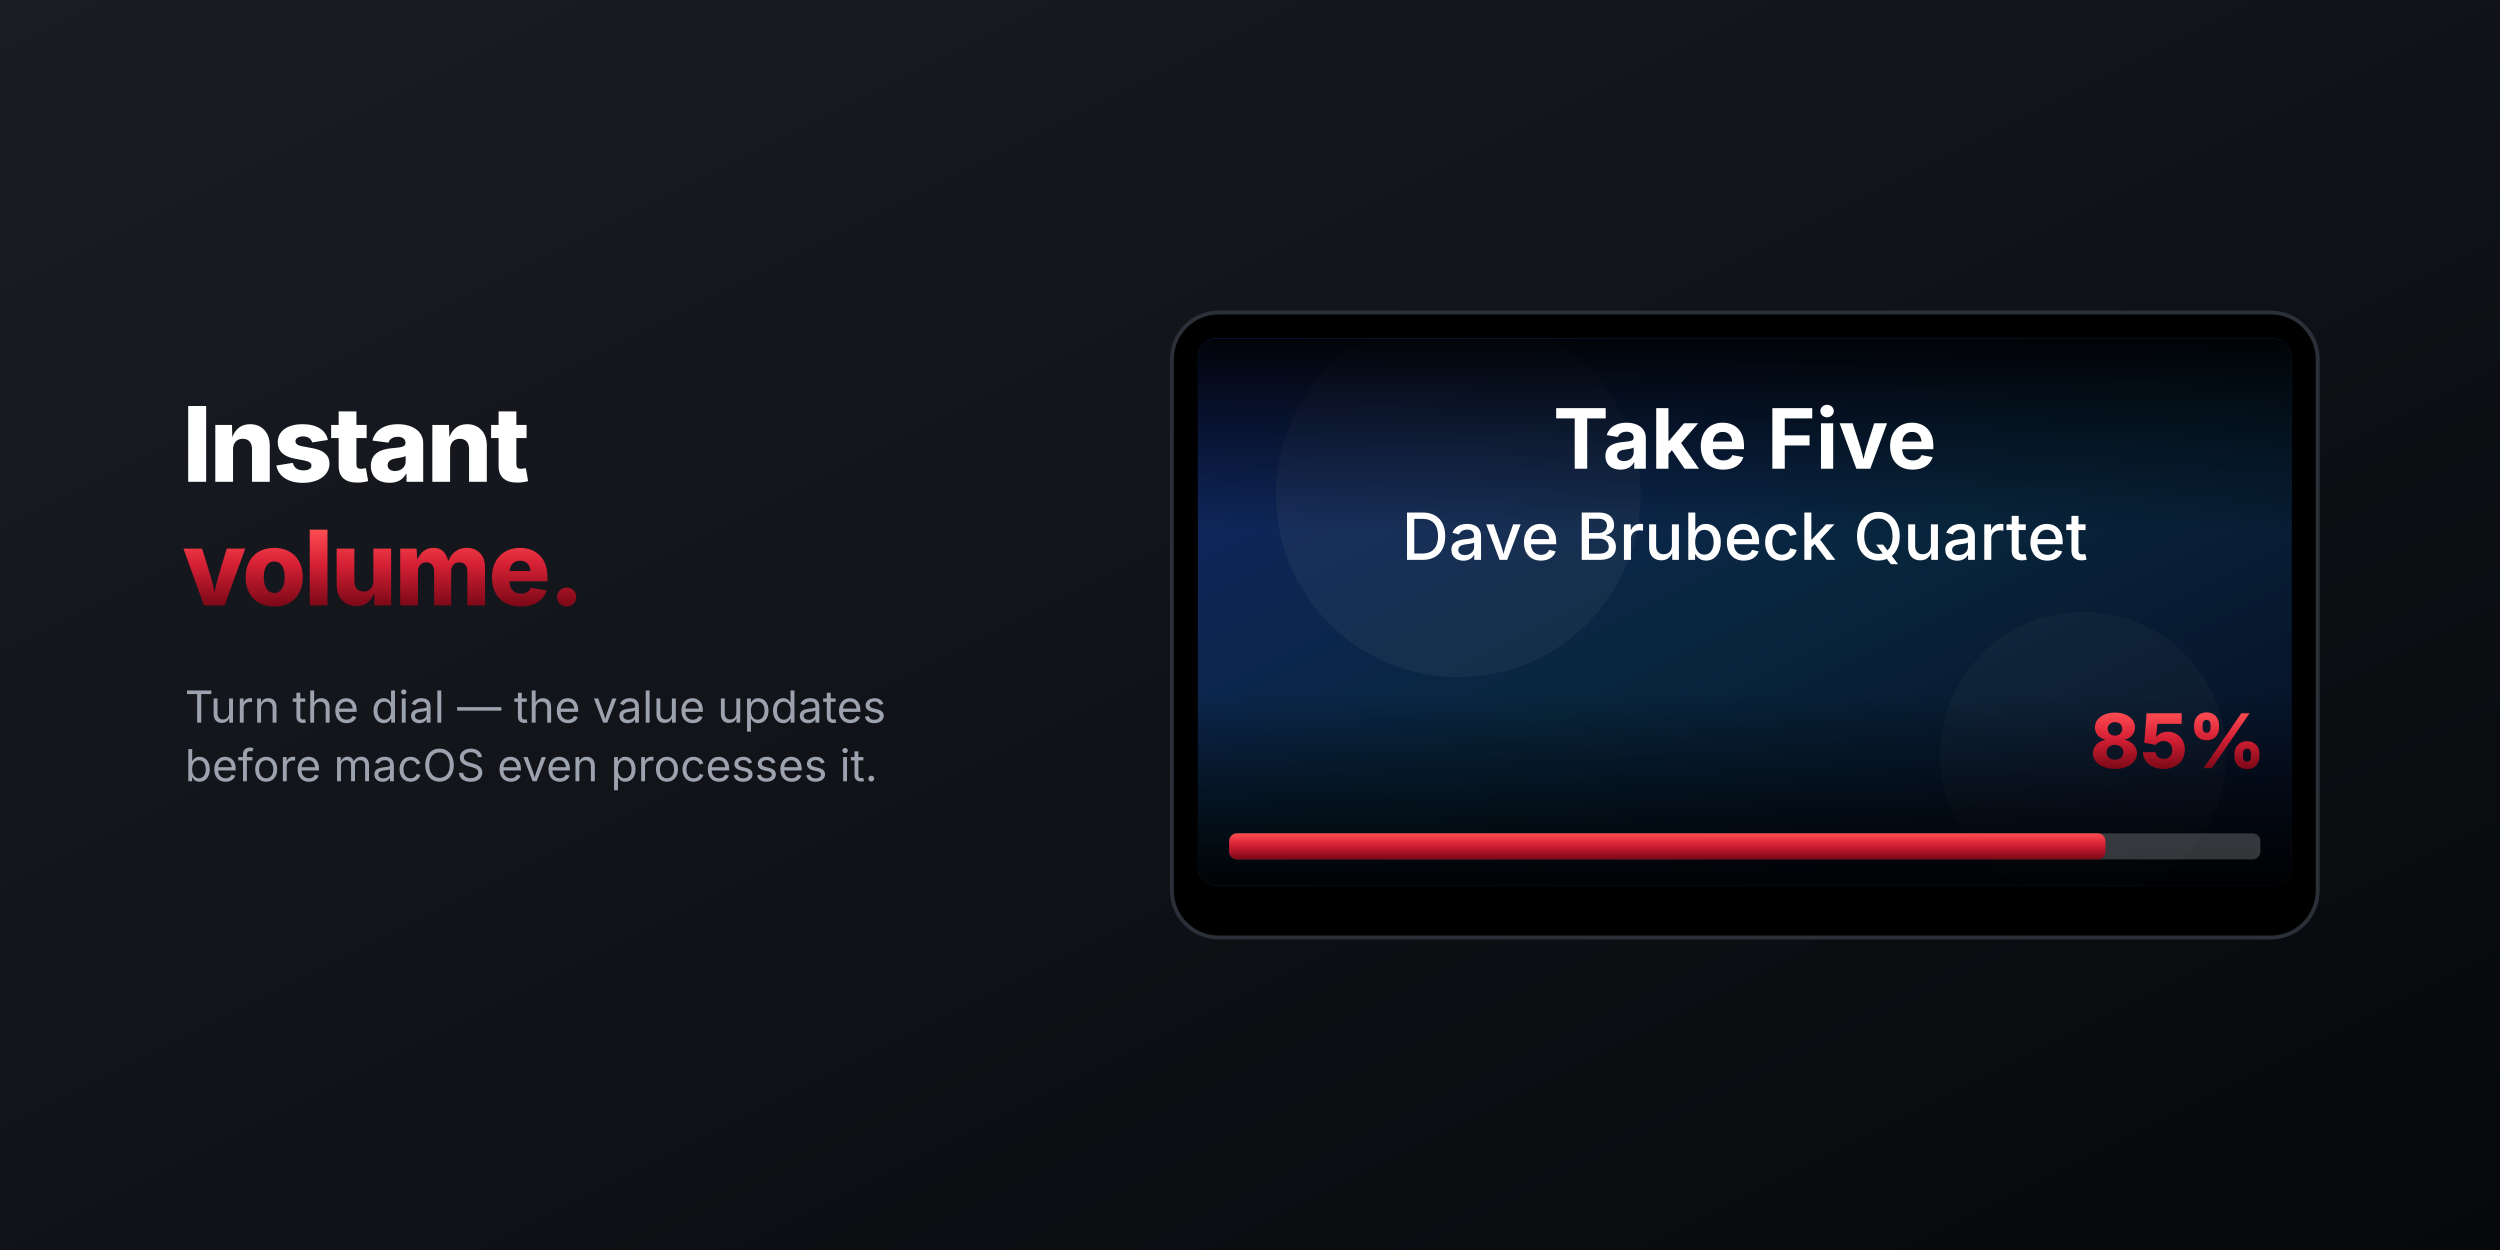
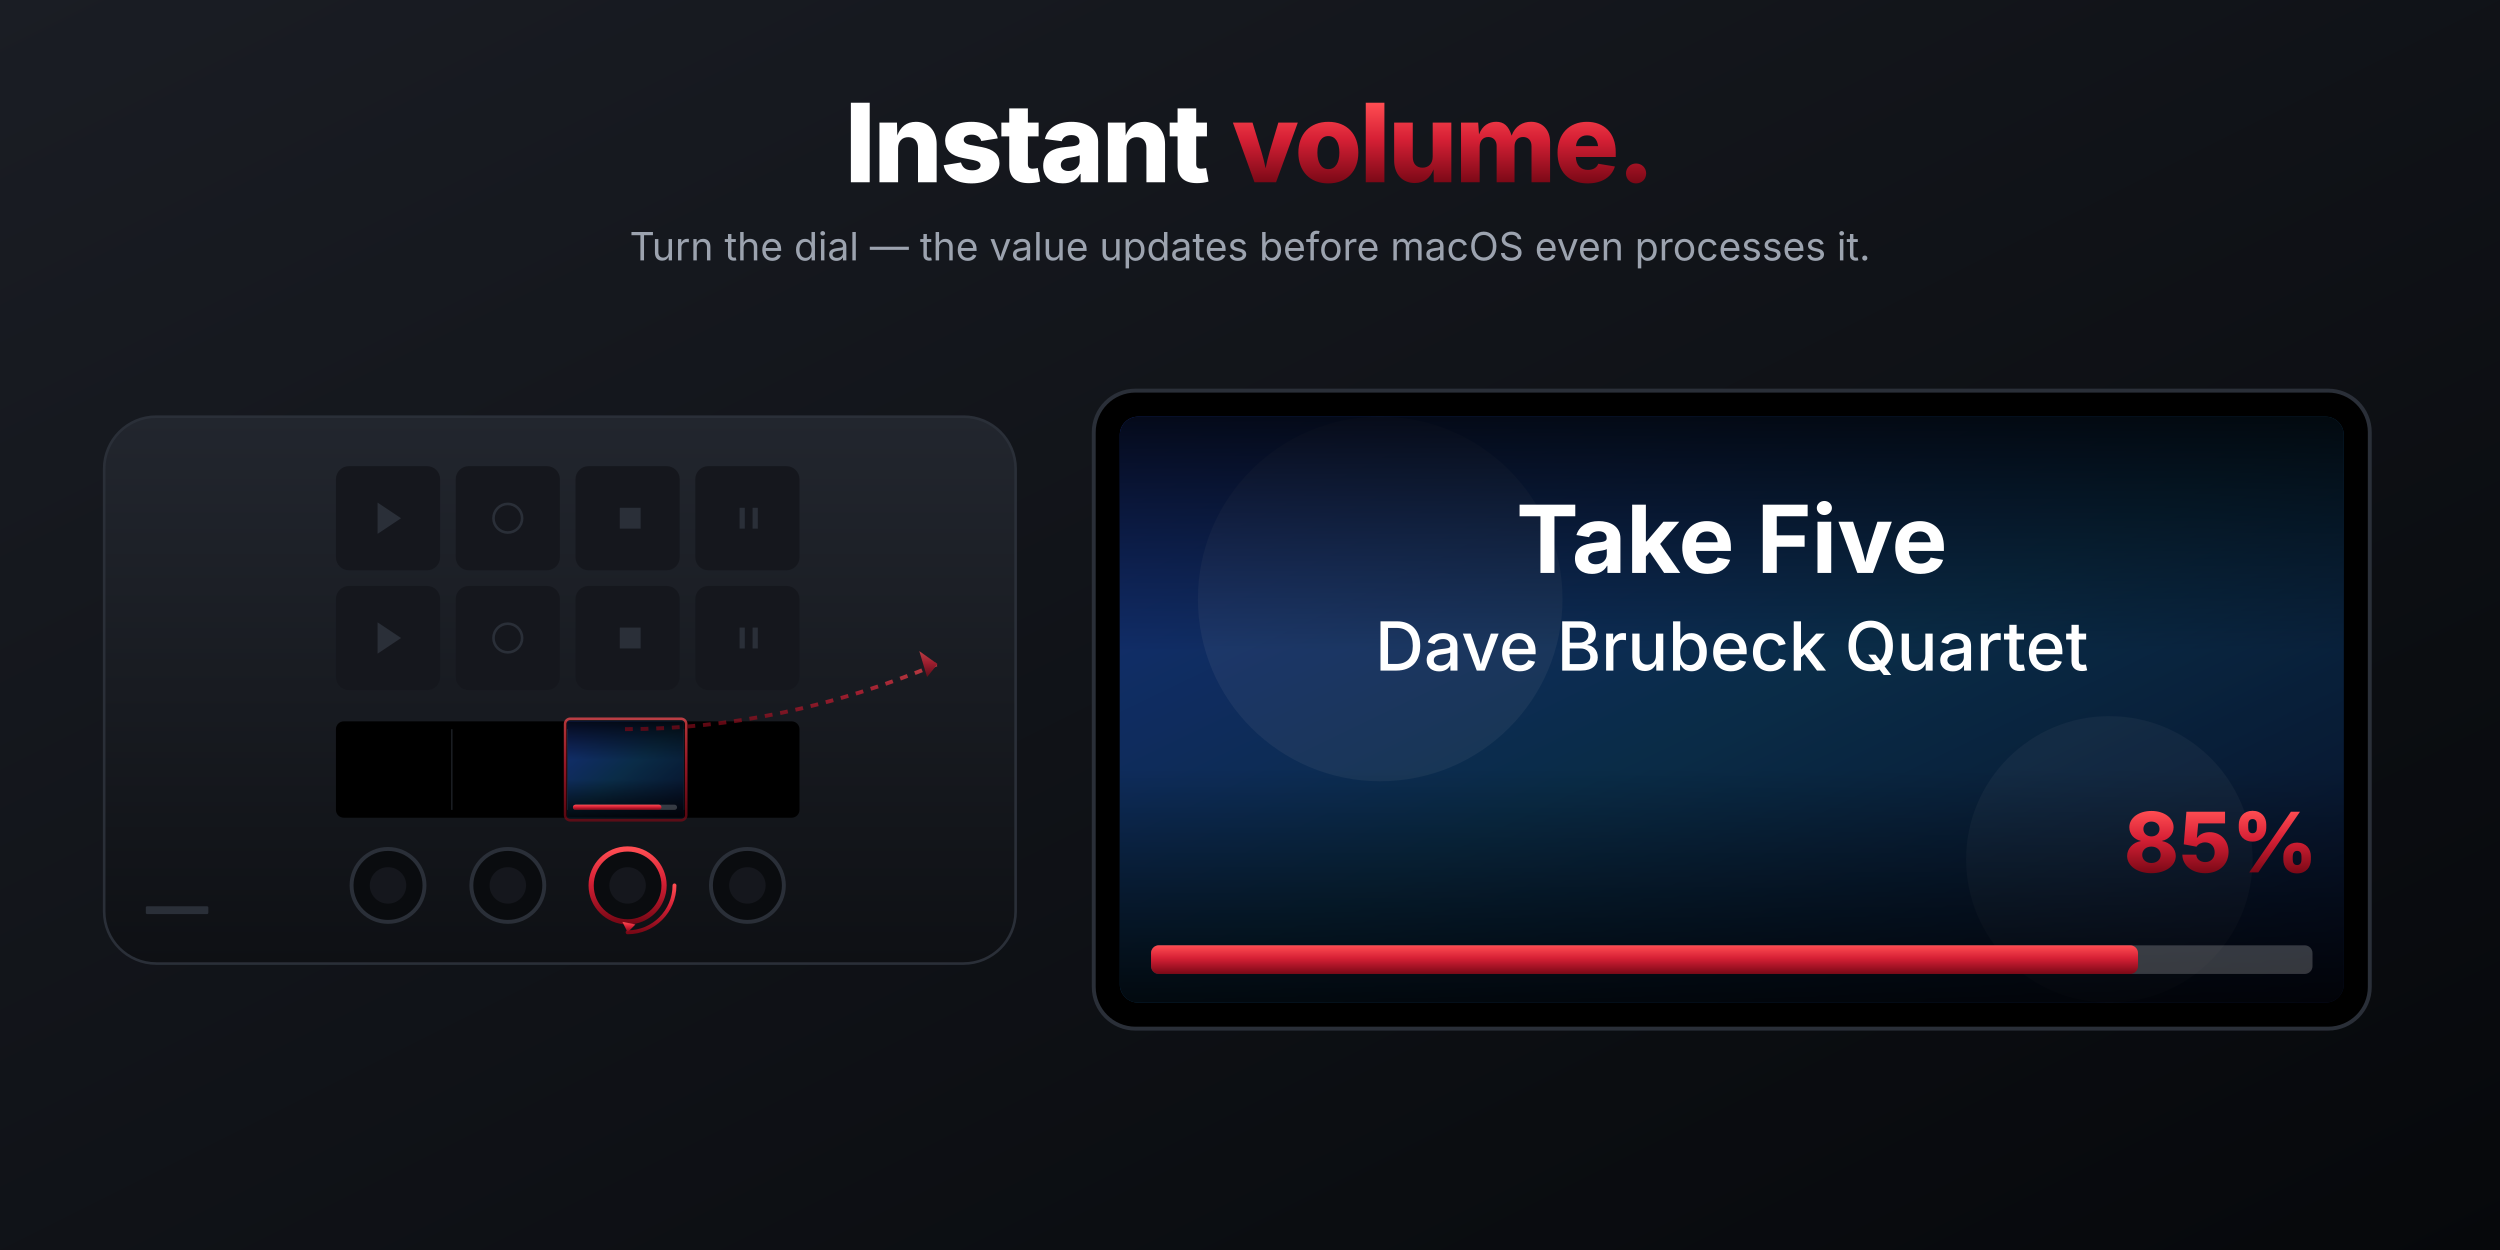
<svg xmlns="http://www.w3.org/2000/svg" viewBox="0 0 1920 960">
  <defs>
    <linearGradient id="bg2" x1="0" y1="0" x2="1" y2="1">
      <stop offset="0%" stop-color="#1A1D24" />
      <stop offset="100%" stop-color="#06080B" />
    </linearGradient>
    <linearGradient id="metalRed2" x1="0" y1="0" x2="0" y2="1">
      <stop offset="0%" stop-color="#FF4D52" />
      <stop offset="45%" stop-color="#D62035" />
      <stop offset="100%" stop-color="#7A0816" />
    </linearGradient>
+     <linearGradient id="bodyG2" x1="0" y1="0" x2="0" y2="1">
+       <stop offset="0%" stop-color="#22262E" />
+       <stop offset="100%" stop-color="#0E1014" />
+     </linearGradient>
    <linearGradient id="cover2" x1="0" y1="0" x2="1" y2="1">
      <stop offset="0%" stop-color="#1E40AF" />
      <stop offset="50%" stop-color="#0E3F66" />
      <stop offset="100%" stop-color="#0A1538" />
    </linearGradient>
    <linearGradient id="dim2" x1="0" y1="0" x2="0" y2="1">
-       <stop offset="0%" stop-color="#000000" stop-opacity="0.95" />
-       <stop offset="35%" stop-color="#000000" stop-opacity="0.40" />
-       <stop offset="65%" stop-color="#000000" stop-opacity="0.40" />
-       <stop offset="100%" stop-color="#000000" stop-opacity="0.95" />
+       <stop offset="0%" stop-color="#000000" stop-opacity="0.85" />
+       <stop offset="40%" stop-color="#000000" stop-opacity="0.30" />
+       <stop offset="60%" stop-color="#000000" stop-opacity="0.30" />
+       <stop offset="100%" stop-color="#000000" stop-opacity="0.85" />
    </linearGradient>
  </defs>
  <rect width="1920" height="960" fill="url(#bg2)" />
-   <text x="140" y="370" font-family="-apple-system, sans-serif" font-size="80" font-weight="800" fill="#FFFFFF" letter-spacing="-2">Instant</text>
-   <text x="140" y="465" font-family="-apple-system, sans-serif" font-size="80" font-weight="800" fill="url(#metalRed2)" letter-spacing="-2">volume.</text>
-   <text x="142" y="555" font-family="-apple-system, sans-serif" font-size="34" font-weight="400" fill="#9CA3AF">Turn the dial — the value updates</text>
-   <text x="142" y="600" font-family="-apple-system, sans-serif" font-size="34" font-weight="400" fill="#9CA3AF">before macOS even processes it.</text>
-   <g transform="translate(900, 240)">
-     <rect x="0" y="0" width="880" height="480" rx="36" fill="#000000" stroke="#2A2F38" stroke-width="3" />
+   <text x="960" y="140" text-anchor="middle" font-family="-apple-system, BlinkMacSystemFont, 'SF Pro Display', sans-serif" font-size="84" font-weight="800" fill="#FFFFFF" letter-spacing="-2">Instant <tspan fill="url(#metalRed2)">volume.</tspan>
+   </text>
+   <text x="960" y="200" text-anchor="middle" font-family="-apple-system, BlinkMacSystemFont, 'SF Pro Display', sans-serif" font-size="30" font-weight="400" fill="#9CA3AF">Turn the dial — the value updates before macOS even processes it.</text>
+   <g transform="translate(80, 320)">
+     <rect x="0" y="0" width="700" height="420" rx="40" fill="url(#bodyG2)" stroke="#2A2F38" stroke-width="2" />
+     <g transform="translate(178, 38)">
+       <rect x="0" y="0" width="80" height="80" rx="10" fill="#15171D" />
+       <rect x="92" y="0" width="80" height="80" rx="10" fill="#15171D" />
+       <rect x="184" y="0" width="80" height="80" rx="10" fill="#15171D" />
+       <rect x="276" y="0" width="80" height="80" rx="10" fill="#15171D" />
+       <rect x="0" y="92" width="80" height="80" rx="10" fill="#15171D" />
+       <rect x="92" y="92" width="80" height="80" rx="10" fill="#15171D" />
+       <rect x="184" y="92" width="80" height="80" rx="10" fill="#15171D" />
+       <rect x="276" y="92" width="80" height="80" rx="10" fill="#15171D" />
+       <g fill="#2A2F38">
+         <polygon points="32,28 32,52 50,40" />
+         <circle cx="132" cy="40" r="11" fill="none" stroke="#2A2F38" stroke-width="2" />
+         <rect x="218" y="32" width="16" height="16" />
+         <rect x="310" y="32" width="4" height="16" />
+         <rect x="320" y="32" width="4" height="16" />
+         <polygon points="32,120 32,144 50,132" />
+         <circle cx="132" cy="132" r="11" fill="none" stroke="#2A2F38" stroke-width="2" />
+         <rect x="218" y="124" width="16" height="16" />
+         <rect x="310" y="124" width="4" height="16" />
+         <rect x="320" y="124" width="4" height="16" />
+       </g>
+     </g>
+     <g transform="translate(178, 234)">
+       <rect x="0" y="0" width="356" height="74" rx="6" fill="#000000" />
+       <line x1="89" y1="6" x2="89" y2="68" stroke="#1F2329" stroke-width="1" />
+       <line x1="178" y1="6" x2="178" y2="68" stroke="#1F2329" stroke-width="1" />
+       <line x1="267" y1="6" x2="267" y2="68" stroke="#1F2329" stroke-width="1" />
+       <clipPath id="sec3MiniG2">
+         <rect x="178" y="0" width="89" height="74" />
+       </clipPath>
+       <g clip-path="url(#sec3MiniG2)">
+         <rect x="178" y="0" width="89" height="74" fill="url(#cover2)" />
+         <rect x="178" y="0" width="89" height="74" fill="url(#dim2)" />
+         <rect x="182" y="64" width="80" height="4" rx="2" fill="#FFFFFF" opacity="0.2" />
+         <rect x="182" y="64" width="68" height="4" rx="2" fill="url(#metalRed2)" />
+       </g>
+       <rect x="176" y="-2" width="93" height="78" rx="4" fill="none" stroke="url(#metalRed2)" stroke-width="2" opacity="0.7" />
+     </g>
+     <g transform="translate(178, 330)">
+       <circle cx="40" cy="30" r="28" fill="#0A0C0F" stroke="#2A2F38" stroke-width="3" />
+       <circle cx="40" cy="30" r="14" fill="#15171D" />
+       <circle cx="132" cy="30" r="28" fill="#0A0C0F" stroke="#2A2F38" stroke-width="3" />
+       <circle cx="132" cy="30" r="14" fill="#15171D" />
+       <circle cx="224" cy="30" r="28" fill="#0A0C0F" stroke="url(#metalRed2)" stroke-width="4" />
+       <circle cx="224" cy="30" r="14" fill="#15171D" />
+       <path d="M 260 30 A 36 36 0 0 1 224 66" fill="none" stroke="url(#metalRed2)" stroke-width="3" stroke-linecap="round" />
+       <polygon points="224,66 220,58 230,60" fill="url(#metalRed2)" />
+       <circle cx="316" cy="30" r="28" fill="#0A0C0F" stroke="#2A2F38" stroke-width="3" />
+       <circle cx="316" cy="30" r="14" fill="#15171D" />
+     </g>
+     <rect x="32" y="376" width="48" height="6" rx="1" fill="#2A2F38" />
+   </g>
+   <g stroke="url(#metalRed2)" stroke-width="3" fill="none" opacity="0.7">
+     <path d="M 480 560 Q 600 560, 720 510" stroke-dasharray="6,6" />
+     <polygon points="720,510 706,500 712,520" fill="url(#metalRed2)" stroke="none" />
+   </g>
+   <g transform="translate(840, 300)">
+     <rect x="0" y="0" width="980" height="490" rx="32" fill="#000000" stroke="#2A2F38" stroke-width="3" />
    <g transform="translate(20, 20)">
-       <clipPath id="dispClip2">
-         <rect x="0" y="0" width="840" height="420" rx="14" />
+       <clipPath id="zoomG2">
+         <rect x="0" y="0" width="940" height="450" rx="14" />
      </clipPath>
-       <g clip-path="url(#dispClip2)">
-         <rect x="0" y="0" width="840" height="420" fill="url(#cover2)" />
-         <circle cx="200" cy="120" r="140" fill="#FFFFFF" opacity="0.08" />
-         <circle cx="680" cy="320" r="110" fill="#FFFFFF" opacity="0.05" />
-         <rect x="0" y="0" width="840" height="420" fill="url(#dim2)" />
-         <text x="420" y="100" text-anchor="middle" font-family="-apple-system, sans-serif" font-size="64" font-weight="700" fill="#FFFFFF">Take Five</text>
-         <text x="420" y="170" text-anchor="middle" font-family="-apple-system, sans-serif" font-size="50" font-weight="500" fill="#FFFFFF">Dave Brubeck Quartet</text>
-         <text x="820" y="330" text-anchor="end" font-family="-apple-system, sans-serif" font-size="58" font-weight="800" fill="url(#metalRed2)">85%</text>
-         <rect x="24" y="380" width="792" height="20" rx="6" fill="#FFFFFF" opacity="0.2" />
-         <rect x="24" y="380" width="673" height="20" rx="6" fill="url(#metalRed2)" />
+       <g clip-path="url(#zoomG2)">
+         <rect x="0" y="0" width="940" height="450" fill="url(#cover2)" />
+         <circle cx="200" cy="140" r="140" fill="#FFFFFF" opacity="0.08" />
+         <circle cx="760" cy="340" r="110" fill="#FFFFFF" opacity="0.06" />
+         <rect x="0" y="0" width="940" height="450" fill="url(#dim2)" />
+         <text x="470" y="120" text-anchor="middle" font-family="-apple-system, sans-serif" font-size="72" font-weight="700" fill="#FFFFFF">Take Five</text>
+         <text x="470" y="195" text-anchor="middle" font-family="-apple-system, sans-serif" font-size="52" font-weight="500" fill="#FFFFFF">Dave Brubeck Quartet</text>
+         <text x="920" y="350" text-anchor="end" font-family="-apple-system, sans-serif" font-size="64" font-weight="800" fill="url(#metalRed2)">85%</text>
+         <rect x="24" y="406" width="892" height="22" rx="6" fill="#FFFFFF" opacity="0.2" />
+         <rect x="24" y="406" width="758" height="22" rx="6" fill="url(#metalRed2)" />
      </g>
    </g>
  </g>
</svg>
